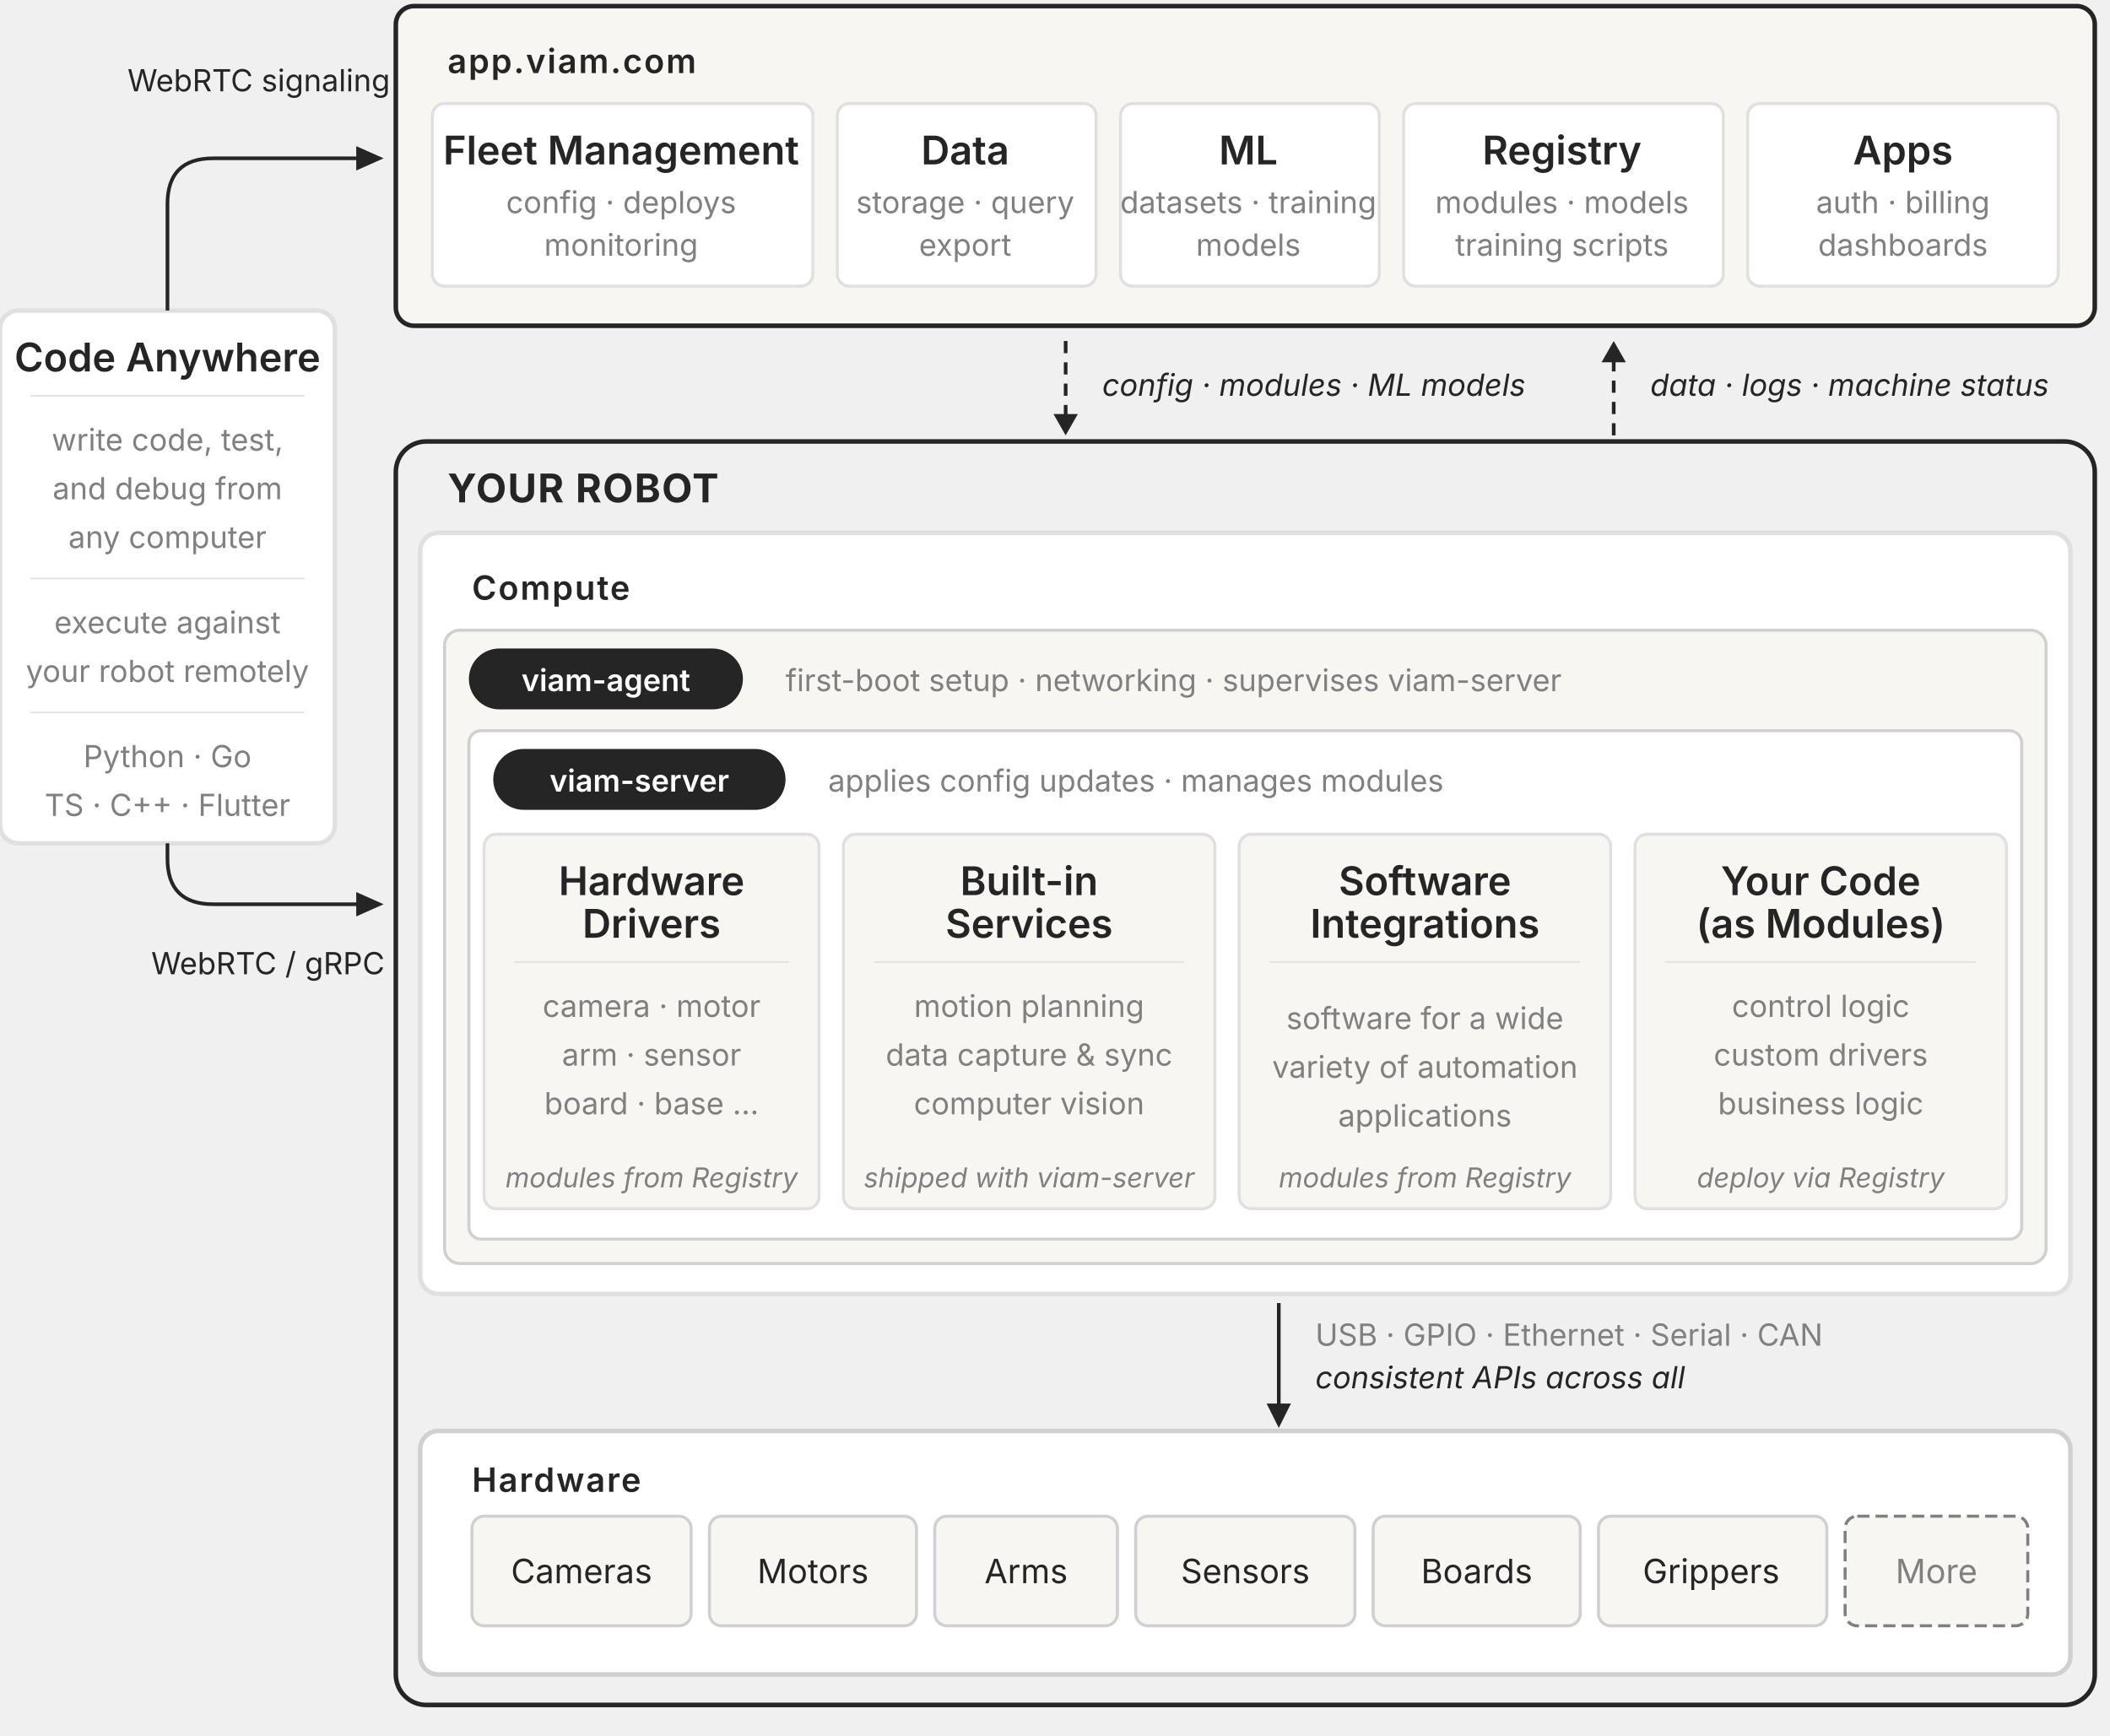
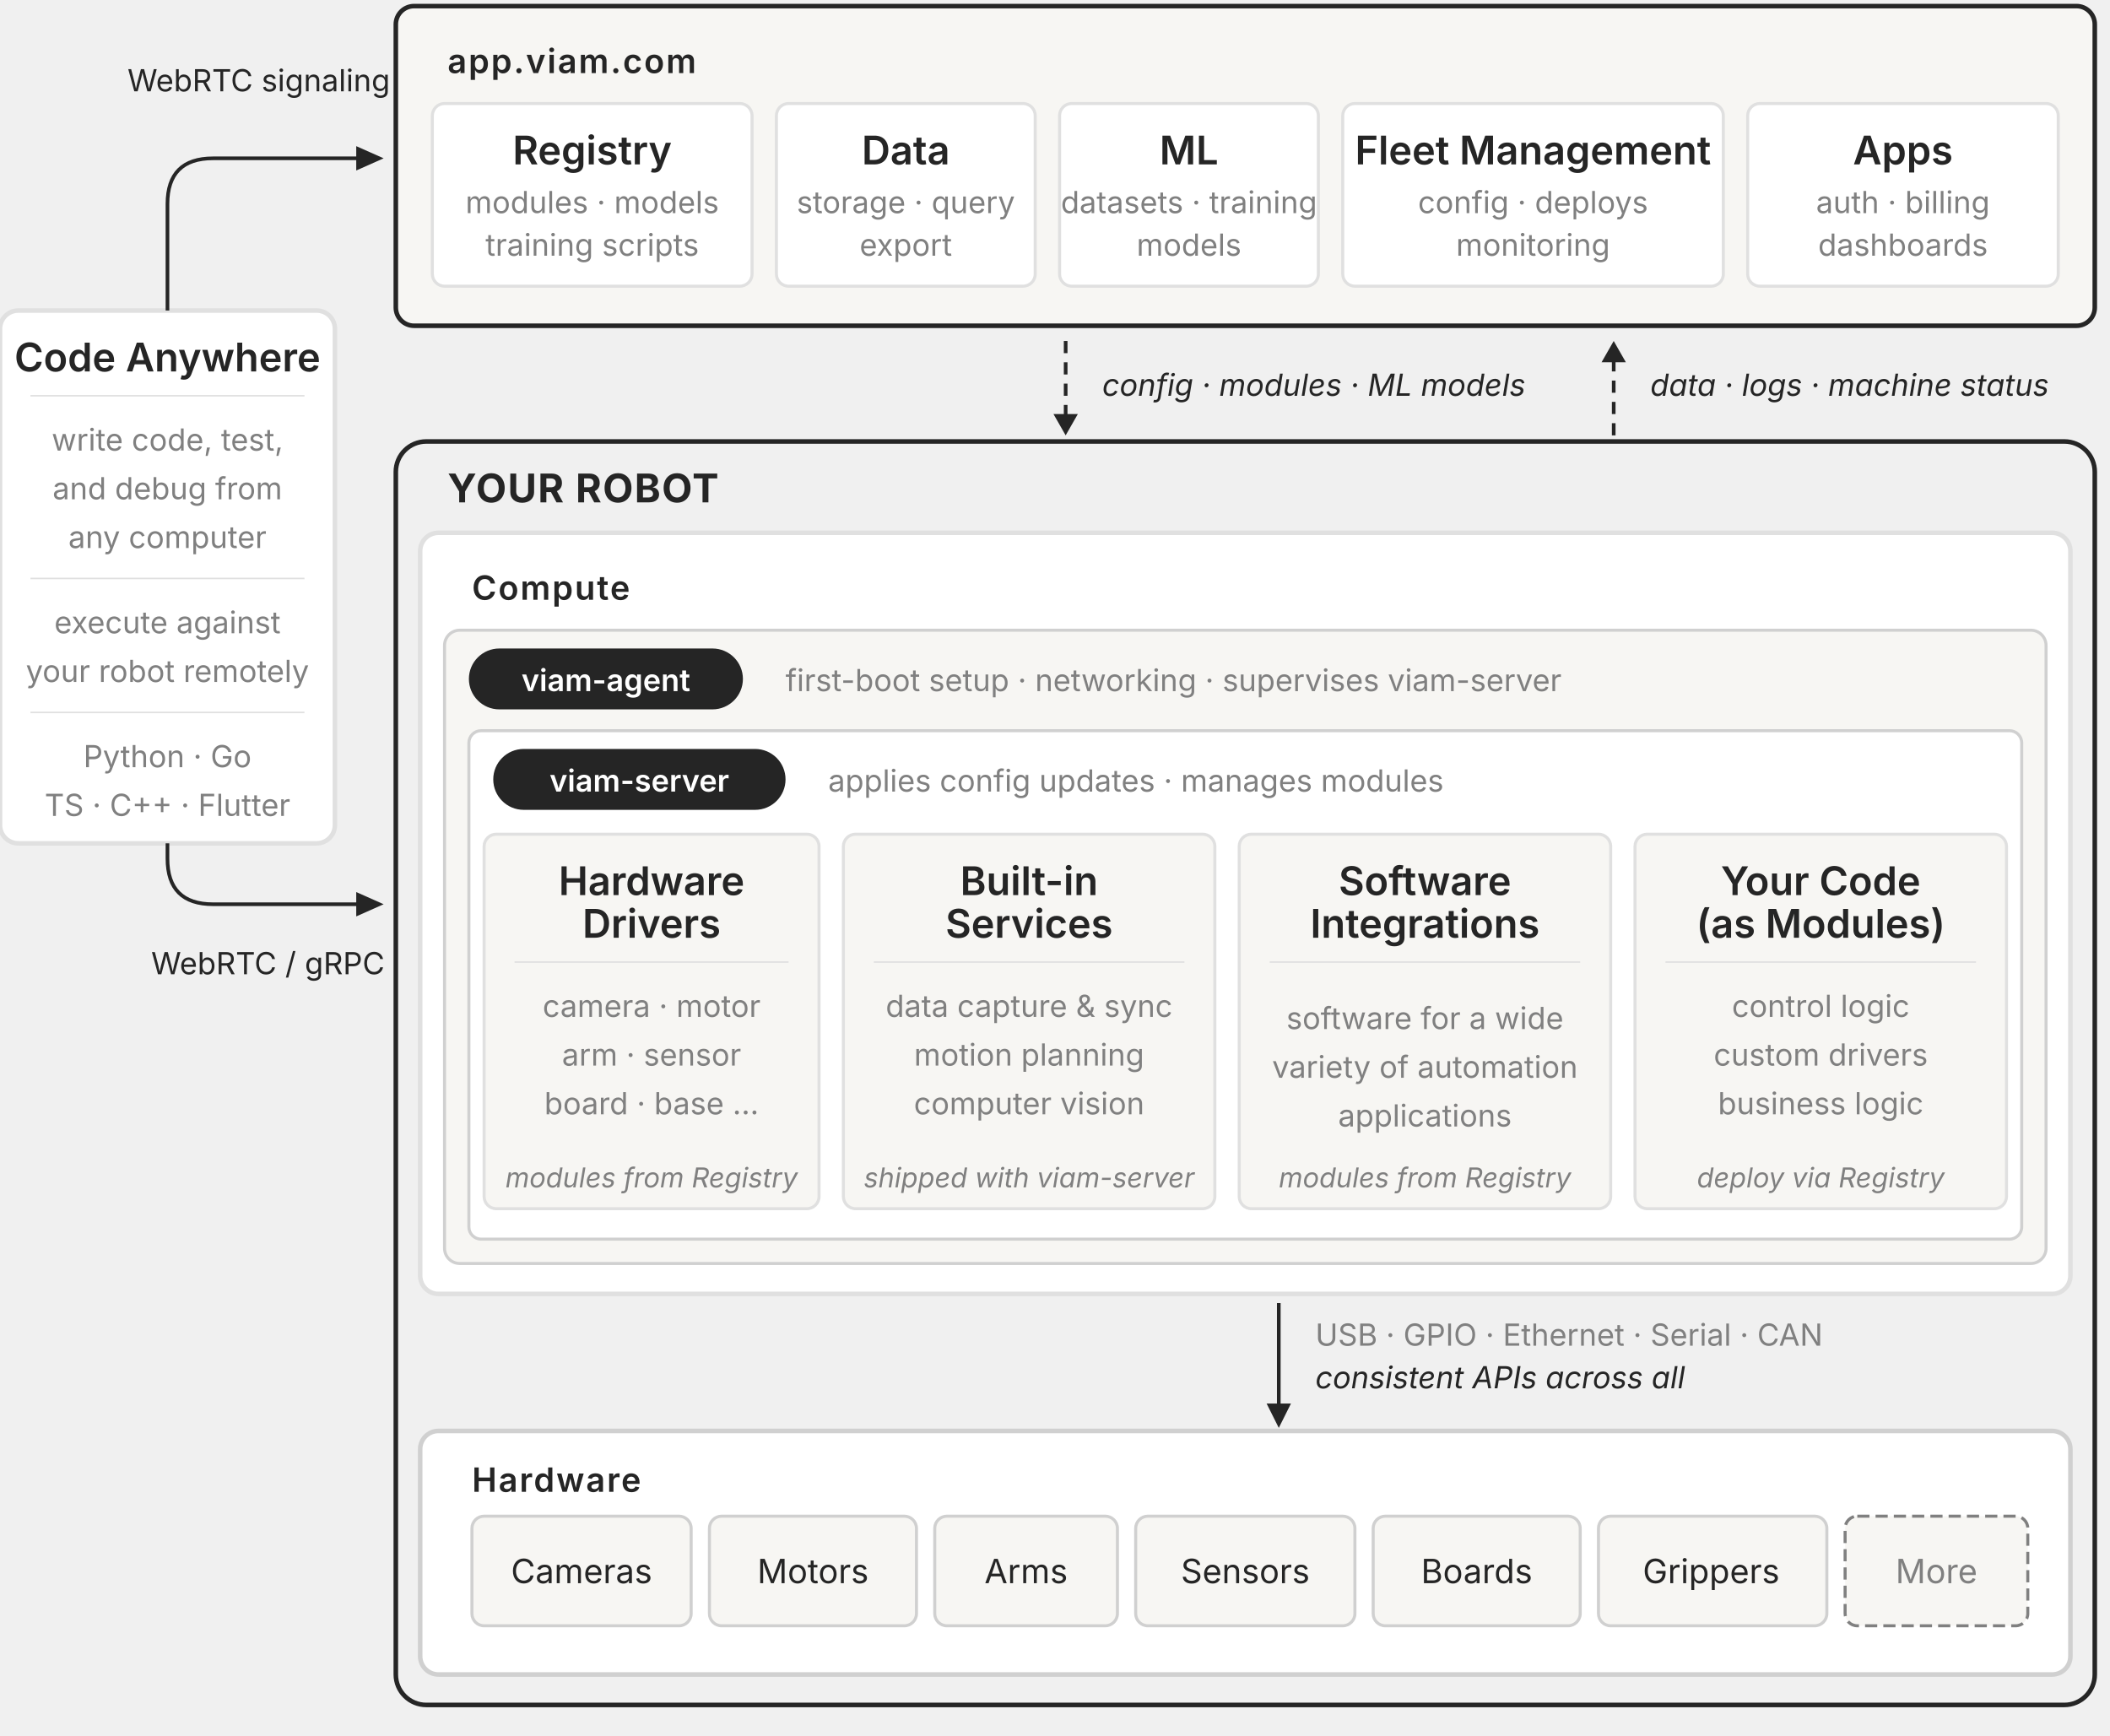
<svg xmlns="http://www.w3.org/2000/svg" viewBox="0 0 693 570" font-family="'Inter', 'Helvetica Neue', Arial, sans-serif">
  <defs>
    <style>
      .layer-label { font-size: 11px; font-weight: 600; letter-spacing: 0.05em; text-transform: uppercase; }
      .box-label { font-size: 13px; font-weight: 600; }
      .arrow-label { font-size: 10px; font-style: italic; }
    </style>
  </defs>
  <rect x="0" y="102" width="110" height="175" rx="6" fill="#fff" stroke="#e0e0e0" stroke-width="1.5" />
  <text x="55" y="122" text-anchor="middle" class="box-label" fill="#252525">Code Anywhere</text>
  <line x1="10" y1="130" x2="100" y2="130" stroke="#e0e0e0" stroke-width="0.5" />
  <text x="55" y="148" text-anchor="middle" style="font-size:10px; fill:#808080">write code, test,</text>
  <text x="55" y="164" text-anchor="middle" style="font-size:10px; fill:#808080">and debug from</text>
  <text x="55" y="180" text-anchor="middle" style="font-size:10px; fill:#808080">any computer</text>
  <line x1="10" y1="190" x2="100" y2="190" stroke="#e0e0e0" stroke-width="0.5" />
  <text x="55" y="208" text-anchor="middle" style="font-size:10px; fill:#808080">execute against</text>
  <text x="55" y="224" text-anchor="middle" style="font-size:10px; fill:#808080">your robot remotely</text>
  <line x1="10" y1="234" x2="100" y2="234" stroke="#e0e0e0" stroke-width="0.5" />
  <text x="55" y="252" text-anchor="middle" style="font-size:10px; fill:#808080">Python · Go</text>
  <text x="55" y="268" text-anchor="middle" style="font-size:10px; fill:#808080">TS · C++ · Flutter</text>
  <path d="M55,102 L55,67 Q55,52 70,52 L120,52" fill="none" stroke="#252525" stroke-width="1.2" />
  <polygon points="117,48 126,52 117,56" fill="#252525" />
  <text x="85" y="30" text-anchor="middle" style="font-size:10px; fill:#252525">WebRTC signaling</text>
  <path d="M55,277 L55,282 Q55,297 70,297 L120,297" fill="none" stroke="#252525" stroke-width="1.2" />
  <polygon points="117,293 126,297 117,301" fill="#252525" />
  <text x="88" y="320" text-anchor="middle" style="font-size:10px; fill:#252525">WebRTC / gRPC</text>
  <rect x="130" y="2" width="558" height="105" rx="6" fill="#f7f6f3" stroke="#252525" stroke-width="1.5" />
  <text x="147" y="24" class="layer-label" fill="#252525">app.viam.com</text>
-   <rect x="142" y="34" width="125" height="60" rx="4" fill="#fff" stroke="#e0e0e0" stroke-width="1" />
-   <text x="204" y="54" text-anchor="middle" class="box-label" fill="#252525">Fleet Management</text>
-   <text x="204" y="70" text-anchor="middle" style="font-size:10px; fill:#808080">config · deploys</text>
-   <text x="204" y="84" text-anchor="middle" style="font-size:10px; fill:#808080">monitoring</text>
-   <rect x="275" y="34" width="85" height="60" rx="4" fill="#fff" stroke="#e0e0e0" stroke-width="1" />
-   <text x="317" y="54" text-anchor="middle" class="box-label" fill="#252525">Data</text>
-   <text x="317" y="70" text-anchor="middle" style="font-size:10px; fill:#808080">storage · query</text>
-   <text x="317" y="84" text-anchor="middle" style="font-size:10px; fill:#808080">export</text>
-   <rect x="368" y="34" width="85" height="60" rx="4" fill="#fff" stroke="#e0e0e0" stroke-width="1" />
-   <text x="410" y="54" text-anchor="middle" class="box-label" fill="#252525">ML</text>
-   <text x="410" y="70" text-anchor="middle" style="font-size:10px; fill:#808080">datasets · training</text>
-   <text x="410" y="84" text-anchor="middle" style="font-size:10px; fill:#808080">models</text>
-   <rect x="461" y="34" width="105" height="60" rx="4" fill="#fff" stroke="#e0e0e0" stroke-width="1" />
-   <text x="513" y="54" text-anchor="middle" class="box-label" fill="#252525">Registry</text>
-   <text x="513" y="70" text-anchor="middle" style="font-size:10px; fill:#808080">modules · models</text>
-   <text x="513" y="84" text-anchor="middle" style="font-size:10px; fill:#808080">training scripts</text>
+   <rect x="142" y="34" width="105" height="60" rx="4" fill="#fff" stroke="#e0e0e0" stroke-width="1" />
+   <text x="194.5" y="54" text-anchor="middle" class="box-label" fill="#252525">Registry</text>
+   <text x="194.5" y="70" text-anchor="middle" style="font-size:10px; fill:#808080">modules · models</text>
+   <text x="194.5" y="84" text-anchor="middle" style="font-size:10px; fill:#808080">training scripts</text>
+   <rect x="255" y="34" width="85" height="60" rx="4" fill="#fff" stroke="#e0e0e0" stroke-width="1" />
+   <text x="297.5" y="54" text-anchor="middle" class="box-label" fill="#252525">Data</text>
+   <text x="297.5" y="70" text-anchor="middle" style="font-size:10px; fill:#808080">storage · query</text>
+   <text x="297.5" y="84" text-anchor="middle" style="font-size:10px; fill:#808080">export</text>
+   <rect x="348" y="34" width="85" height="60" rx="4" fill="#fff" stroke="#e0e0e0" stroke-width="1" />
+   <text x="390.5" y="54" text-anchor="middle" class="box-label" fill="#252525">ML</text>
+   <text x="390.5" y="70" text-anchor="middle" style="font-size:10px; fill:#808080">datasets · training</text>
+   <text x="390.5" y="84" text-anchor="middle" style="font-size:10px; fill:#808080">models</text>
+   <rect x="441" y="34" width="125" height="60" rx="4" fill="#fff" stroke="#e0e0e0" stroke-width="1" />
+   <text x="503.5" y="54" text-anchor="middle" class="box-label" fill="#252525">Fleet Management</text>
+   <text x="503.5" y="70" text-anchor="middle" style="font-size:10px; fill:#808080">config · deploys</text>
+   <text x="503.5" y="84" text-anchor="middle" style="font-size:10px; fill:#808080">monitoring</text>
  <rect x="574" y="34" width="102" height="60" rx="4" fill="#fff" stroke="#e0e0e0" stroke-width="1" />
  <text x="625" y="54" text-anchor="middle" class="box-label" fill="#252525">Apps</text>
  <text x="625" y="70" text-anchor="middle" style="font-size:10px; fill:#808080">auth · billing</text>
  <text x="625" y="84" text-anchor="middle" style="font-size:10px; fill:#808080">dashboards</text>
  <line x1="350" y1="112" x2="350" y2="138" stroke="#252525" stroke-width="1.2" stroke-dasharray="4,3" />
  <polygon points="346,136 350,143 354,136" fill="#252525" />
  <text x="362" y="130" class="arrow-label" fill="#252525">config · modules · ML models</text>
  <line x1="530" y1="143" x2="530" y2="117" stroke="#252525" stroke-width="1.2" stroke-dasharray="4,3" />
  <polygon points="526,119 530,112 534,119" fill="#252525" />
  <text x="542" y="130" class="arrow-label" fill="#252525">data · logs · machine status</text>
  <rect x="130" y="145" width="558" height="415" rx="10" fill="none" stroke="#252525" stroke-width="1.5" />
  <text x="147" y="165" style="font-size:13px; font-weight:700; fill:#252525; letter-spacing:0.03em">YOUR ROBOT</text>
  <rect x="138" y="175" width="542" height="250" rx="6" fill="#fff" stroke="#e0e0e0" stroke-width="1.5" />
  <text x="155" y="197" class="layer-label" fill="#252525">Compute</text>
  <rect x="146" y="207" width="526" height="208" rx="5" fill="#f7f6f3" stroke="#d0d0d0" stroke-width="1" />
  <rect x="154" y="213" width="90" height="20" rx="10" fill="#252525" />
  <text x="199" y="227" text-anchor="middle" style="font-size:10px; font-weight:600; fill:#fff">viam-agent</text>
  <text x="258" y="227" style="font-size:10px; fill:#808080">first-boot setup · networking · supervises viam-server</text>
  <rect x="154" y="240" width="510" height="167" rx="4" fill="#fff" stroke="#d0d0d0" stroke-width="1" />
  <rect x="162" y="246" width="96" height="20" rx="10" fill="#252525" />
  <text x="210" y="260" text-anchor="middle" style="font-size:10px; font-weight:600; fill:#fff">viam-server</text>
  <text x="272" y="260" style="font-size:10px; fill:#808080">applies config updates · manages modules</text>
  <rect x="159" y="274" width="110" height="123" rx="4" fill="#f7f6f3" stroke="#e0e0e0" stroke-width="1" />
  <text x="214" y="294" text-anchor="middle" class="box-label" fill="#252525">Hardware</text>
  <text x="214" y="308" text-anchor="middle" class="box-label" fill="#252525">Drivers</text>
  <line x1="169" y1="316" x2="259" y2="316" stroke="#e0e0e0" stroke-width="0.5" />
  <text x="214" y="334" text-anchor="middle" style="font-size:10px; fill:#808080">camera · motor</text>
  <text x="214" y="350" text-anchor="middle" style="font-size:10px; fill:#808080">arm · sensor</text>
  <text x="214" y="366" text-anchor="middle" style="font-size:10px; fill:#808080">board · base ...</text>
  <text x="214" y="390" text-anchor="middle" style="font-size:9px; fill:#808080; font-style:italic">modules from Registry</text>
  <rect x="277" y="274" width="122" height="123" rx="4" fill="#f7f6f3" stroke="#e0e0e0" stroke-width="1" />
  <text x="338" y="294" text-anchor="middle" class="box-label" fill="#252525">Built-in</text>
  <text x="338" y="308" text-anchor="middle" class="box-label" fill="#252525">Services</text>
  <line x1="287" y1="316" x2="389" y2="316" stroke="#e0e0e0" stroke-width="0.5" />
-   <text x="338" y="334" text-anchor="middle" style="font-size:10px; fill:#808080">motion planning</text>
-   <text x="338" y="350" text-anchor="middle" style="font-size:10px; fill:#808080">data capture &amp; sync</text>
+   <text x="338" y="334" text-anchor="middle" style="font-size:10px; fill:#808080">data capture &amp; sync</text>
+   <text x="338" y="350" text-anchor="middle" style="font-size:10px; fill:#808080">motion planning</text>
  <text x="338" y="366" text-anchor="middle" style="font-size:10px; fill:#808080">computer vision</text>
  <text x="338" y="390" text-anchor="middle" style="font-size:9px; fill:#808080; font-style:italic">shipped with viam-server</text>
  <rect x="407" y="274" width="122" height="123" rx="4" fill="#f7f6f3" stroke="#e0e0e0" stroke-width="1" />
  <text x="468" y="294" text-anchor="middle" class="box-label" fill="#252525">Software</text>
  <text x="468" y="308" text-anchor="middle" class="box-label" fill="#252525">Integrations</text>
  <line x1="417" y1="316" x2="519" y2="316" stroke="#e0e0e0" stroke-width="0.5" />
  <text x="468" y="338" text-anchor="middle" style="font-size:10px; fill:#808080">software for a wide</text>
  <text x="468" y="354" text-anchor="middle" style="font-size:10px; fill:#808080">variety of automation</text>
  <text x="468" y="370" text-anchor="middle" style="font-size:10px; fill:#808080">applications</text>
  <text x="468" y="390" text-anchor="middle" style="font-size:9px; fill:#808080; font-style:italic">modules from Registry</text>
  <rect x="537" y="274" width="122" height="123" rx="4" fill="#f7f6f3" stroke="#e0e0e0" stroke-width="1" />
  <text x="598" y="294" text-anchor="middle" class="box-label" fill="#252525">Your Code</text>
  <text x="598" y="308" text-anchor="middle" class="box-label" fill="#252525">(as Modules)</text>
  <line x1="547" y1="316" x2="649" y2="316" stroke="#e0e0e0" stroke-width="0.5" />
  <text x="598" y="334" text-anchor="middle" style="font-size:10px; fill:#808080">control logic</text>
  <text x="598" y="350" text-anchor="middle" style="font-size:10px; fill:#808080">custom drivers</text>
  <text x="598" y="366" text-anchor="middle" style="font-size:10px; fill:#808080">business logic</text>
  <text x="598" y="390" text-anchor="middle" style="font-size:9px; fill:#808080; font-style:italic">deploy via Registry</text>
  <line x1="420" y1="428" x2="420" y2="465" stroke="#252525" stroke-width="1.2" />
  <polygon points="416,461 420,469 424,461" fill="#252525" />
  <text x="432" y="442" style="font-size:10px; fill:#808080">USB · GPIO · Ethernet · Serial · CAN</text>
  <text x="432" y="456" class="arrow-label" fill="#252525">consistent APIs across all</text>
  <rect x="138" y="470" width="542" height="80" rx="6" fill="#fff" stroke="#d0d0d0" stroke-width="1.5" />
  <text x="155" y="490" class="layer-label" fill="#252525">Hardware</text>
  <g transform="translate(155, 498)">
    <rect width="72" height="36" rx="4" fill="#f7f6f3" stroke="#d0d0d0" stroke-width="1" />
    <text x="36" y="22" text-anchor="middle" style="font-size:11px; fill:#252525">Cameras</text>
  </g>
  <g transform="translate(233, 498)">
    <rect width="68" height="36" rx="4" fill="#f7f6f3" stroke="#d0d0d0" stroke-width="1" />
    <text x="34" y="22" text-anchor="middle" style="font-size:11px; fill:#252525">Motors</text>
  </g>
  <g transform="translate(307, 498)">
    <rect width="60" height="36" rx="4" fill="#f7f6f3" stroke="#d0d0d0" stroke-width="1" />
    <text x="30" y="22" text-anchor="middle" style="font-size:11px; fill:#252525">Arms</text>
  </g>
  <g transform="translate(373, 498)">
    <rect width="72" height="36" rx="4" fill="#f7f6f3" stroke="#d0d0d0" stroke-width="1" />
    <text x="36" y="22" text-anchor="middle" style="font-size:11px; fill:#252525">Sensors</text>
  </g>
  <g transform="translate(451, 498)">
    <rect width="68" height="36" rx="4" fill="#f7f6f3" stroke="#d0d0d0" stroke-width="1" />
    <text x="34" y="22" text-anchor="middle" style="font-size:11px; fill:#252525">Boards</text>
  </g>
  <g transform="translate(525, 498)">
    <rect width="75" height="36" rx="4" fill="#f7f6f3" stroke="#d0d0d0" stroke-width="1" />
    <text x="37" y="22" text-anchor="middle" style="font-size:11px; fill:#252525">Grippers</text>
  </g>
  <g transform="translate(606, 498)">
    <rect width="60" height="36" rx="4" fill="#f7f6f3" stroke="#808080" stroke-width="1" stroke-dasharray="4,2" />
    <text x="30" y="22" text-anchor="middle" style="font-size:11px; fill:#808080">More</text>
  </g>
</svg>
